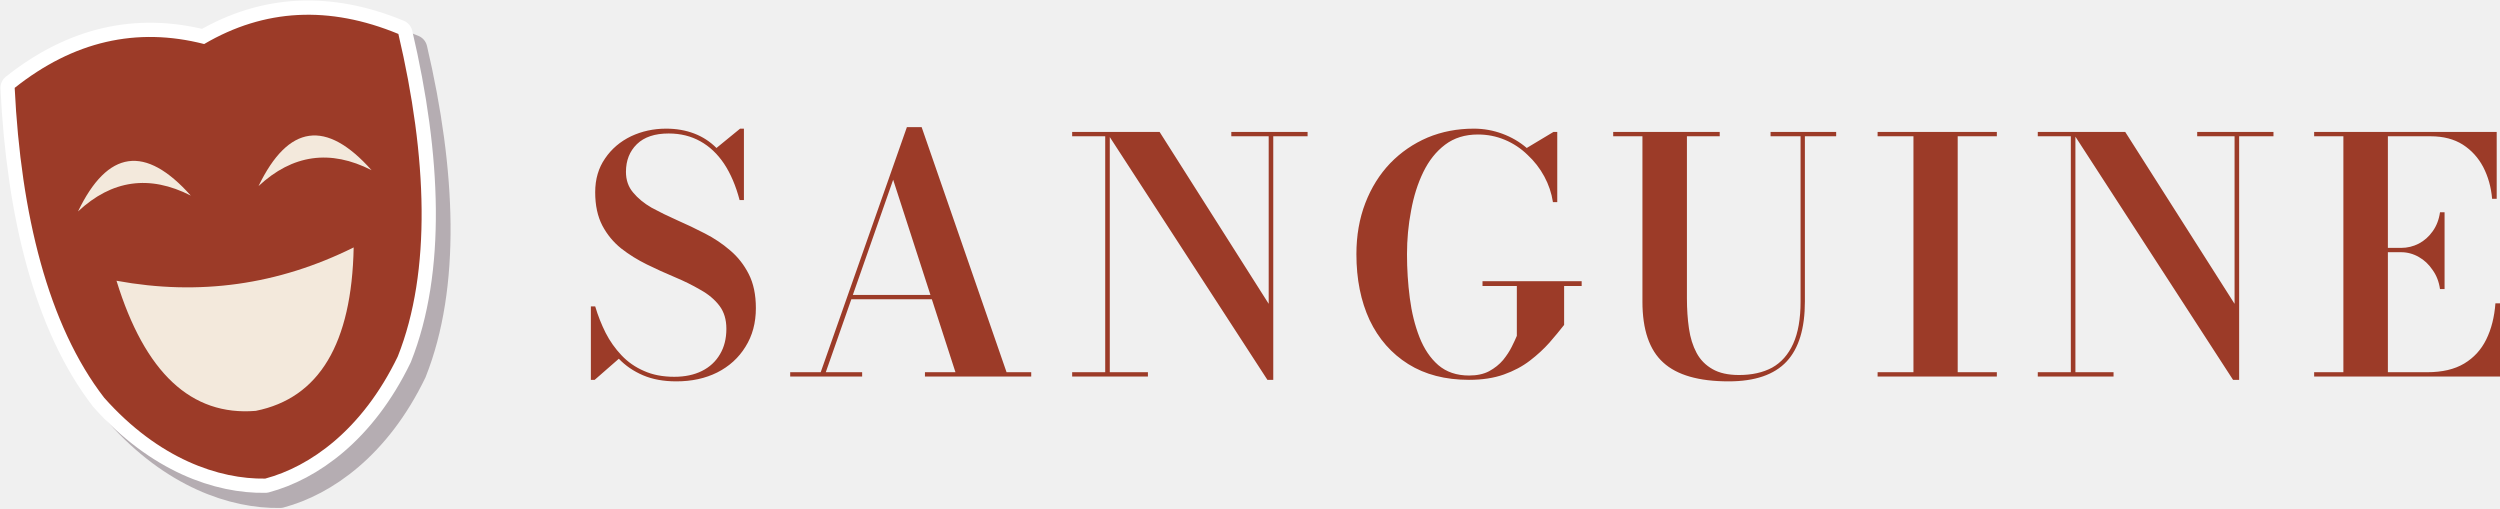
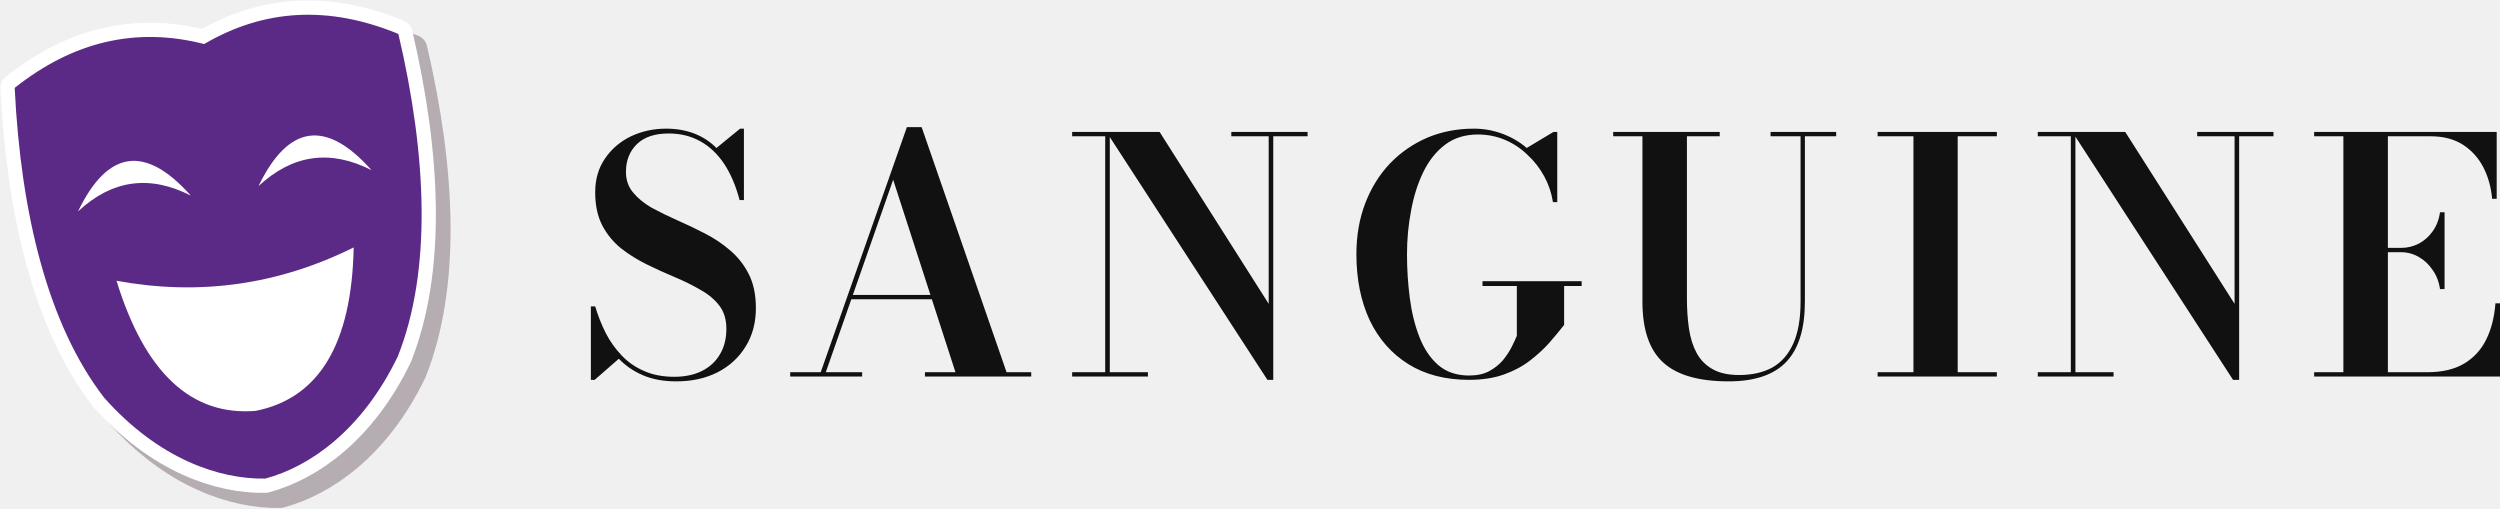
<svg xmlns="http://www.w3.org/2000/svg" viewBox="0 0 983.3 200" width="983.3" height="200" role="img" aria-label="সাঙ্গুইন">
  <g transform="rotate(-8 90.6 90.6)">
    <path d="M14.4 23.3Q52.5 0.9 90.6 16.6Q128.7 0.9 166.8 23.3C171.3 72.7 166.8 117.5 148.9 148.9C130.9 175.8 108.5 187 90.6 189.2C72.7 187 50.2 175.8 32.3 148.9C14.4 117.5 9.9 72.7 14.4 23.3Z" transform="translate(4.9 6.7)" fill="#2a1220" stroke="#2a1220" stroke-width="11.2" stroke-linejoin="round" opacity="0.3" />
    <path d="M14.4 23.3Q52.5 0.9 90.6 16.6Q128.7 0.9 166.8 23.3C171.3 72.7 166.8 117.5 148.9 148.9C130.9 175.8 108.5 187 90.6 189.2C72.7 187 50.2 175.8 32.3 148.9C14.4 117.5 9.9 72.7 14.4 23.3Z" fill="#ffffff" stroke="#ffffff" stroke-width="11.2" stroke-linejoin="round" />
-     <path d="M14.4 23.3Q52.5 0.9 90.6 16.6Q128.7 0.9 166.8 23.3C171.3 72.7 166.8 117.5 148.9 148.9C130.9 175.8 108.5 187 90.6 189.2C72.7 187 50.2 175.8 32.3 148.9C14.4 117.5 9.9 72.7 14.4 23.3Z" fill="#9c3b28" />
-     <path d="M32.3 74.9Q54.7 41.3 77.1 74.9Q54.7 59.2 32.3 74.9ZM104 74.9Q126.5 41.3 148.9 74.9Q126.5 59.2 104 74.9ZM43.5 104Q90.6 119.7 137.7 104Q128.7 160.1 90.6 162.3Q52.5 160.1 43.5 104Z" fill="#f3e9dc" />
+     <path d="M14.4 23.3Q52.5 0.9 90.6 16.6Q128.7 0.9 166.8 23.3C171.3 72.7 166.8 117.5 148.9 148.9C130.9 175.8 108.5 187 90.6 189.2C72.7 187 50.2 175.8 32.3 148.9C14.4 117.5 9.9 72.7 14.4 23.3Z" fill="#5b2a86" />
+     <path d="M32.3 74.9Q54.7 41.3 77.1 74.9Q54.7 59.2 32.3 74.9ZM104 74.9Q126.5 41.3 148.9 74.9Q126.5 59.2 104 74.9ZM43.5 104Q90.6 119.7 137.7 104Q128.7 160.1 90.6 162.3Q52.5 160.1 43.5 104Z" fill="#ffffff" />
  </g>
-   <path d="M266 150Q258.5 150 252.9 147.6Q247.3 145.2 243.4 141.1L233.9 149.4L232.4 149.4L232.4 120.5L234.1 120.5Q235.7 125.9 238.2 130.9Q240.7 135.8 244.5 139.8Q248.2 143.7 253.3 145.9Q258.4 148.2 265.2 148.2Q271.5 148.2 276.1 145.9Q280.7 143.6 283.2 139.3Q285.7 135.1 285.7 129.3Q285.7 123.9 283 120.3Q280.2 116.6 275.5 114Q270.9 111.3 265.4 109Q259.9 106.7 254.4 104Q248.9 101.3 244.3 97.7Q239.7 94 236.9 88.7Q234.1 83.3 234.1 75.6Q234.1 67.9 238 62.3Q241.8 56.7 248.2 53.6Q254.6 50.6 262 50.6Q268 50.6 273 52.5Q278 54.4 281.8 58.2L291.1 50.6L292.6 50.6L292.6 78.7L290.9 78.7Q288.7 70.3 284.8 64.4Q280.9 58.6 275.5 55.6Q270 52.5 263 52.5Q254.8 52.5 250.5 56.7Q246.2 60.9 246.2 67.6Q246.2 72.4 249 75.7Q251.8 79.1 256.3 81.7Q260.9 84.2 266.3 86.6Q271.8 89 277.2 91.8Q282.7 94.6 287.2 98.5Q291.7 102.3 294.5 107.8Q297.3 113.3 297.3 121.2Q297.3 129.9 293.2 136.4Q289.2 142.9 282.1 146.5Q275.1 150 266 150ZM334.2 117.7L334.2 116L373.6 116L373.6 117.7L334.2 117.7ZM362.5 50L395.9 146.4L405.6 146.4L405.6 148.1L363.8 148.1L363.8 146.4L375.8 146.4L351.3 70.7L324.8 146.4L339.1 146.4L339.1 148.1L310.8 148.1L310.8 146.4L322.8 146.4L356.7 50L362.5 50ZM436.5 51.9L436.5 146.4L451.5 146.4L451.5 148.1L421.7 148.1L421.7 146.4L434.7 146.4L434.7 53.6L421.7 53.6L421.7 51.9L436.5 51.9ZM514.3 51.9L514.3 53.6L500.8 53.6L500.8 149.4L498.5 149.4L435.2 51.9L456.1 51.9L499 119.5L499 53.6L484.3 53.6L484.3 51.9L514.3 51.9ZM583.1 110.6L622.1 110.6L622.1 112.5L615.2 112.5L615.2 127.8Q612.7 131 609.4 134.8Q606.1 138.5 601.8 141.8Q597.4 145.2 591.5 147.3Q585.6 149.4 577.8 149.4Q563.8 149.4 553.9 143.2Q544 137 538.7 125.9Q533.5 114.7 533.5 100Q533.5 89 537 79.9Q540.5 70.8 546.8 64.2Q553.1 57.7 561.5 54.1Q569.9 50.6 579.7 50.6Q585.5 50.6 590.9 52.6Q596.3 54.6 600.5 58.2L611 51.9L612.5 51.9L612.5 79.5L610.8 79.5Q610 74.2 607.4 69.4Q604.8 64.6 600.8 60.9Q596.9 57.1 591.9 55Q586.9 52.9 581.3 52.9Q573.7 52.9 568.4 56.9Q563.1 60.9 559.8 67.7Q556.5 74.5 555 82.9Q553.4 91.2 553.4 100Q553.4 108.7 554.5 117.2Q555.6 125.7 558.3 132.6Q561 139.5 565.7 143.6Q570.5 147.7 577.8 147.7Q582.5 147.7 585.7 146Q589 144.2 591.2 141.6Q593.3 139 594.6 136.4Q595.9 133.8 596.6 132.1L596.6 112.5L583.1 112.5L583.1 110.6ZM722.2 51.9L722.2 53.6L709.9 53.6L709.9 118.6Q709.9 134.5 702.7 142.2Q695.4 150 679.9 150Q662.3 150 654.2 142.6Q646 135.2 646 118.6L646 53.6L634.5 53.6L634.5 51.9L676.4 51.9L676.4 53.6L663.5 53.6L663.5 117.3Q663.5 123.7 664.3 129.2Q665.1 134.7 667.3 138.8Q669.5 142.9 673.6 145.2Q677.6 147.5 684 147.5Q691.6 147.5 697 144.6Q702.4 141.6 705.3 135.2Q708.2 128.8 708.2 118.6L708.2 53.6L696.4 53.6L696.4 51.9L722.2 51.9ZM738.5 148.1L738.5 146.4L752.6 146.4L752.6 53.6L738.5 53.6L738.5 51.9L785.4 51.9L785.4 53.6L770 53.6L770 146.4L785.4 146.4L785.4 148.1L738.5 148.1ZM816.3 51.9L816.3 146.4L831.3 146.4L831.3 148.1L801.5 148.1L801.5 146.4L814.5 146.4L814.5 53.6L801.5 53.6L801.5 51.9L816.3 51.9ZM894.2 51.9L894.2 53.6L880.7 53.6L880.7 149.4L878.3 149.4L815.1 51.9L835.9 51.9L878.9 119.5L878.9 53.6L864.2 53.6L864.2 51.9L894.2 51.9ZM910.2 148.1L910.2 146.4L921.7 146.4L921.7 53.6L910.2 53.6L910.2 51.9L982 51.9L982 78.2L980.2 78.2Q979.6 71.3 976.7 65.7Q973.8 60.2 968.7 56.9Q963.5 53.6 956 53.6L939.2 53.6L939.2 146.4L954.7 146.4Q963.5 146.4 969.2 143Q974.9 139.6 977.9 133.5Q980.9 127.4 981.5 119.3L983.3 119.3L983.3 148.1L910.2 148.1ZM959.7 113.7Q959.1 109.4 956.8 106.2Q954.6 102.9 951.4 101.1Q948.1 99.2 944.4 99.2L935.2 99.2L935.2 97.5L944.4 97.5Q948.1 97.5 951.4 95.8Q954.6 94.1 956.8 91Q959.1 87.8 959.7 83.5L961.5 83.5L961.5 113.7L959.7 113.7Z" fill="#9c3b28" />
+   <path d="M266 150Q258.5 150 252.9 147.6Q247.3 145.2 243.4 141.1L233.9 149.4L232.4 149.4L232.4 120.5L234.1 120.5Q235.7 125.9 238.2 130.9Q240.7 135.8 244.5 139.8Q248.2 143.7 253.3 145.9Q258.4 148.2 265.2 148.2Q271.5 148.2 276.1 145.9Q280.7 143.6 283.2 139.3Q285.7 135.1 285.7 129.3Q285.7 123.9 283 120.3Q280.2 116.6 275.5 114Q270.9 111.3 265.4 109Q259.9 106.7 254.4 104Q248.9 101.3 244.3 97.7Q239.7 94 236.9 88.7Q234.1 83.3 234.1 75.6Q234.1 67.9 238 62.3Q241.8 56.7 248.2 53.6Q254.6 50.6 262 50.6Q268 50.6 273 52.5Q278 54.4 281.8 58.2L291.1 50.6L292.6 50.6L292.6 78.7L290.9 78.7Q288.7 70.3 284.8 64.4Q280.9 58.6 275.5 55.6Q270 52.5 263 52.5Q254.8 52.5 250.5 56.7Q246.2 60.9 246.2 67.6Q246.2 72.4 249 75.7Q251.8 79.1 256.3 81.7Q260.9 84.2 266.3 86.6Q271.8 89 277.2 91.8Q282.7 94.6 287.2 98.5Q291.7 102.3 294.5 107.8Q297.3 113.3 297.3 121.2Q297.3 129.9 293.2 136.4Q289.2 142.9 282.1 146.5Q275.1 150 266 150ZM334.2 117.7L334.2 116L373.6 116L373.6 117.7L334.2 117.7ZM362.5 50L395.9 146.4L405.6 146.4L405.6 148.1L363.8 148.1L363.8 146.4L375.8 146.4L351.3 70.7L324.8 146.4L339.1 146.4L339.1 148.1L310.8 148.1L310.8 146.4L322.8 146.4L356.7 50L362.5 50ZM436.5 51.9L436.5 146.4L451.5 146.4L451.5 148.1L421.7 148.1L421.7 146.4L434.7 146.4L434.7 53.6L421.7 53.6L421.7 51.9L436.5 51.9ZM514.3 51.9L514.3 53.6L500.8 53.6L500.8 149.4L498.5 149.4L435.2 51.9L456.1 51.9L499 119.5L499 53.6L484.3 53.6L484.3 51.9L514.3 51.9ZM583.1 110.6L622.1 110.6L622.1 112.5L615.2 112.5L615.2 127.8Q612.7 131 609.4 134.8Q606.1 138.5 601.8 141.8Q597.4 145.2 591.5 147.3Q585.6 149.4 577.8 149.4Q563.8 149.4 553.9 143.2Q544 137 538.7 125.9Q533.5 114.7 533.5 100Q533.5 89 537 79.9Q540.5 70.8 546.8 64.2Q553.1 57.7 561.5 54.1Q569.9 50.6 579.7 50.6Q585.5 50.6 590.9 52.6Q596.3 54.6 600.5 58.2L611 51.9L612.5 51.9L612.5 79.5L610.8 79.5Q610 74.2 607.4 69.4Q604.8 64.6 600.8 60.9Q596.9 57.1 591.9 55Q586.9 52.9 581.3 52.9Q573.7 52.9 568.4 56.9Q563.1 60.9 559.8 67.7Q556.5 74.5 555 82.9Q553.4 91.2 553.4 100Q553.4 108.7 554.5 117.2Q555.6 125.7 558.3 132.6Q561 139.5 565.7 143.6Q570.5 147.7 577.8 147.7Q582.5 147.7 585.7 146Q589 144.2 591.2 141.6Q593.3 139 594.6 136.4Q595.9 133.8 596.6 132.1L596.6 112.5L583.1 112.5L583.1 110.6ZM722.2 51.9L722.2 53.6L709.9 53.6L709.9 118.6Q709.9 134.5 702.7 142.2Q695.4 150 679.9 150Q662.3 150 654.2 142.6Q646 135.2 646 118.6L646 53.6L634.5 53.6L634.5 51.9L676.4 51.9L676.4 53.6L663.5 53.6L663.5 117.3Q663.5 123.7 664.3 129.2Q665.1 134.7 667.3 138.8Q669.5 142.9 673.6 145.2Q677.6 147.5 684 147.5Q691.6 147.5 697 144.6Q702.4 141.6 705.3 135.2Q708.2 128.8 708.2 118.6L708.2 53.6L696.4 53.6L696.4 51.9L722.2 51.9ZM738.5 148.1L738.5 146.4L752.6 146.4L752.6 53.6L738.5 53.6L738.5 51.9L785.4 51.9L785.4 53.6L770 53.6L770 146.4L785.4 146.4L785.4 148.1L738.5 148.1ZM816.3 51.9L816.3 146.4L831.3 146.4L831.3 148.1L801.5 148.1L801.5 146.4L814.5 146.4L814.5 53.6L801.5 53.6L801.5 51.9L816.3 51.9ZM894.2 51.9L894.2 53.6L880.7 53.6L880.7 149.4L878.3 149.4L815.1 51.9L835.9 51.9L878.9 119.5L878.9 53.6L864.2 53.6L864.2 51.9L894.2 51.9ZM910.2 148.1L910.2 146.4L921.7 146.4L921.7 53.6L910.2 53.6L910.2 51.9L982 51.9L982 78.2L980.2 78.2Q979.6 71.3 976.7 65.7Q973.8 60.2 968.7 56.9Q963.5 53.6 956 53.6L939.2 53.6L939.2 146.4L954.7 146.4Q963.5 146.4 969.2 143Q974.9 139.6 977.9 133.5Q980.9 127.4 981.5 119.3L983.3 119.3L983.3 148.1L910.2 148.1ZM959.7 113.7Q959.1 109.4 956.8 106.2Q954.6 102.9 951.4 101.1Q948.1 99.2 944.4 99.2L935.2 99.2L935.2 97.5L944.4 97.5Q948.1 97.5 951.4 95.8Q954.6 94.1 956.8 91Q959.1 87.8 959.7 83.5L961.5 83.5L961.5 113.7L959.7 113.7Z" fill="#111111" />
</svg>
